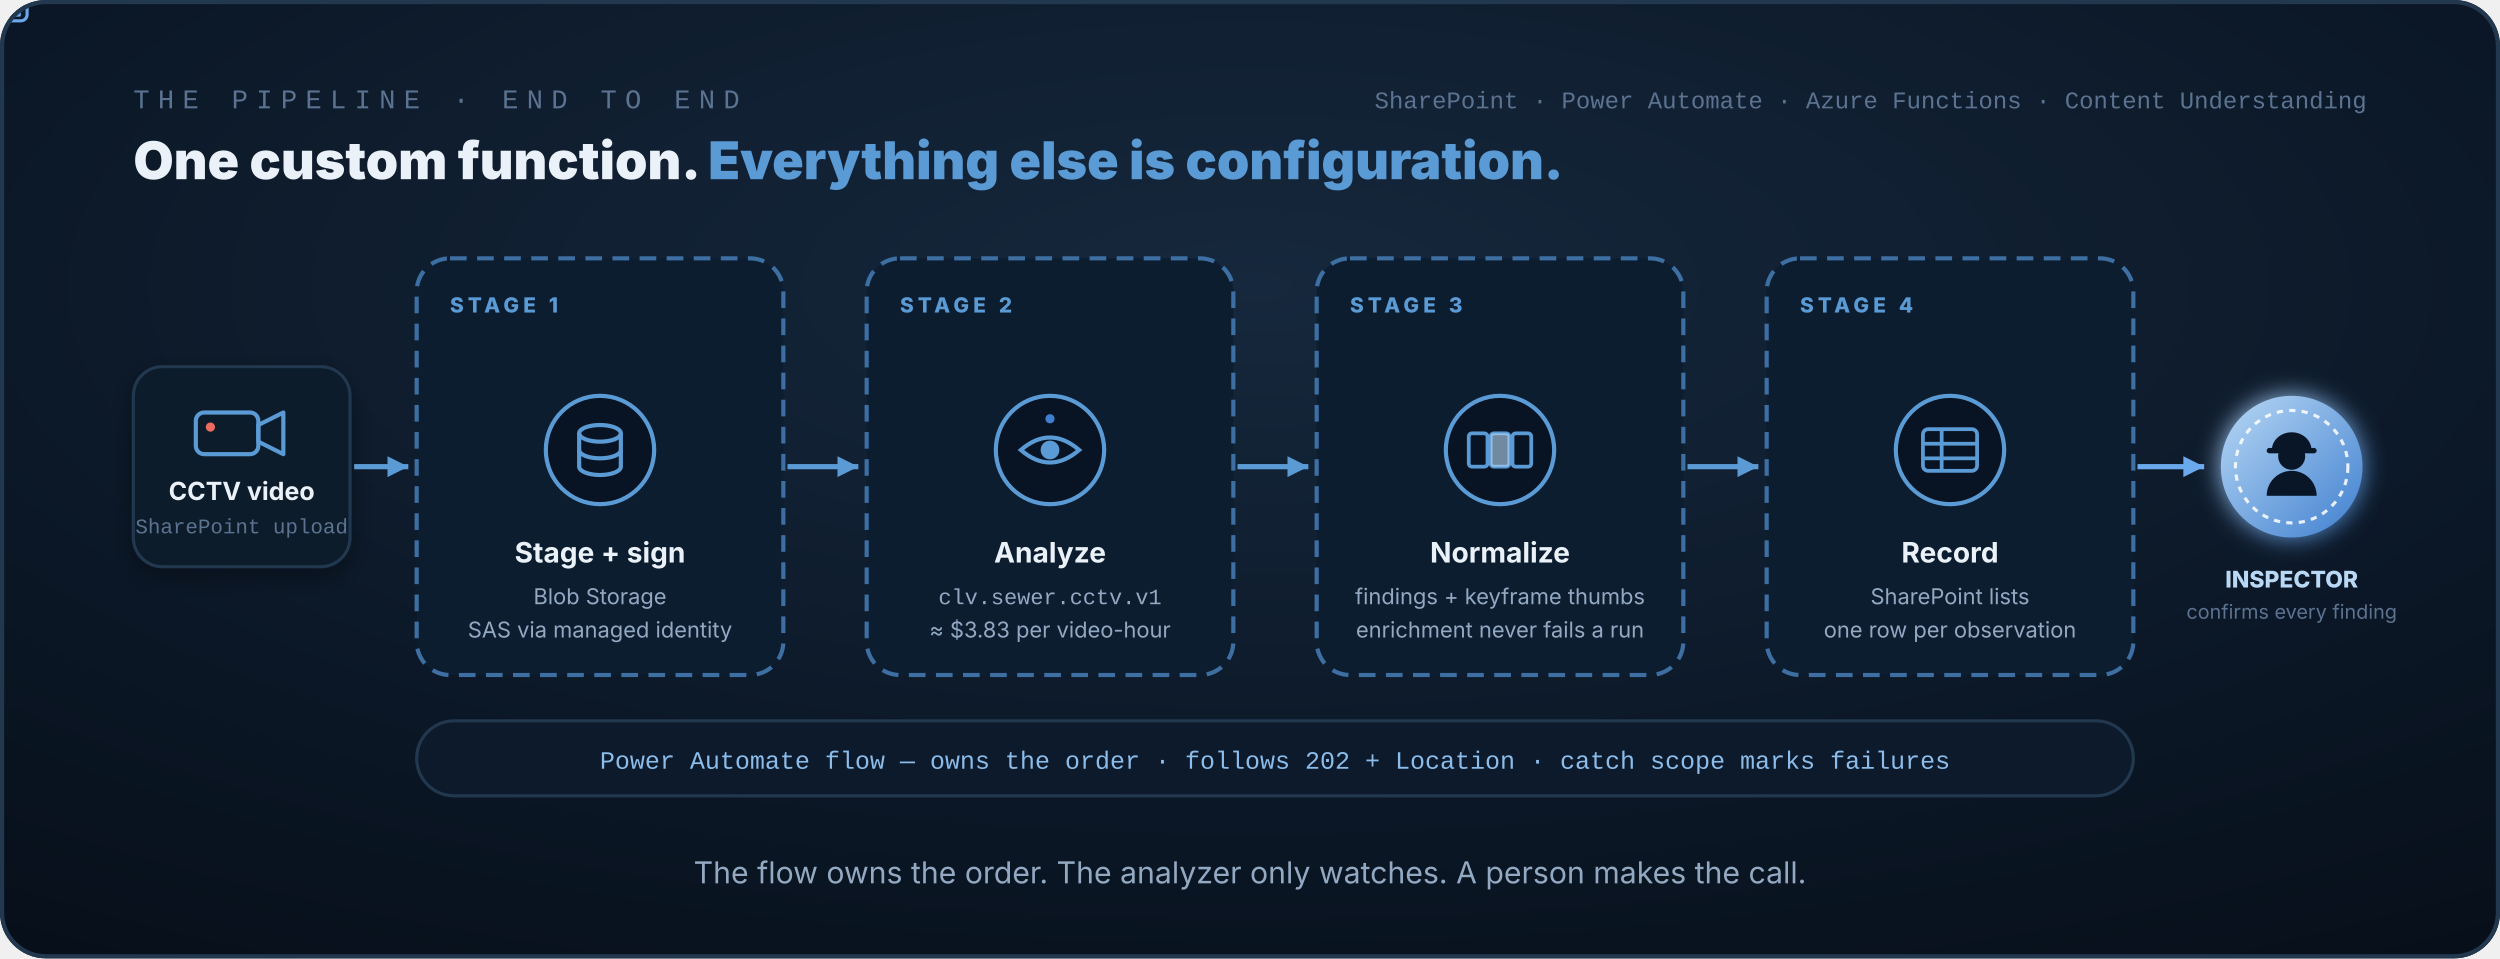
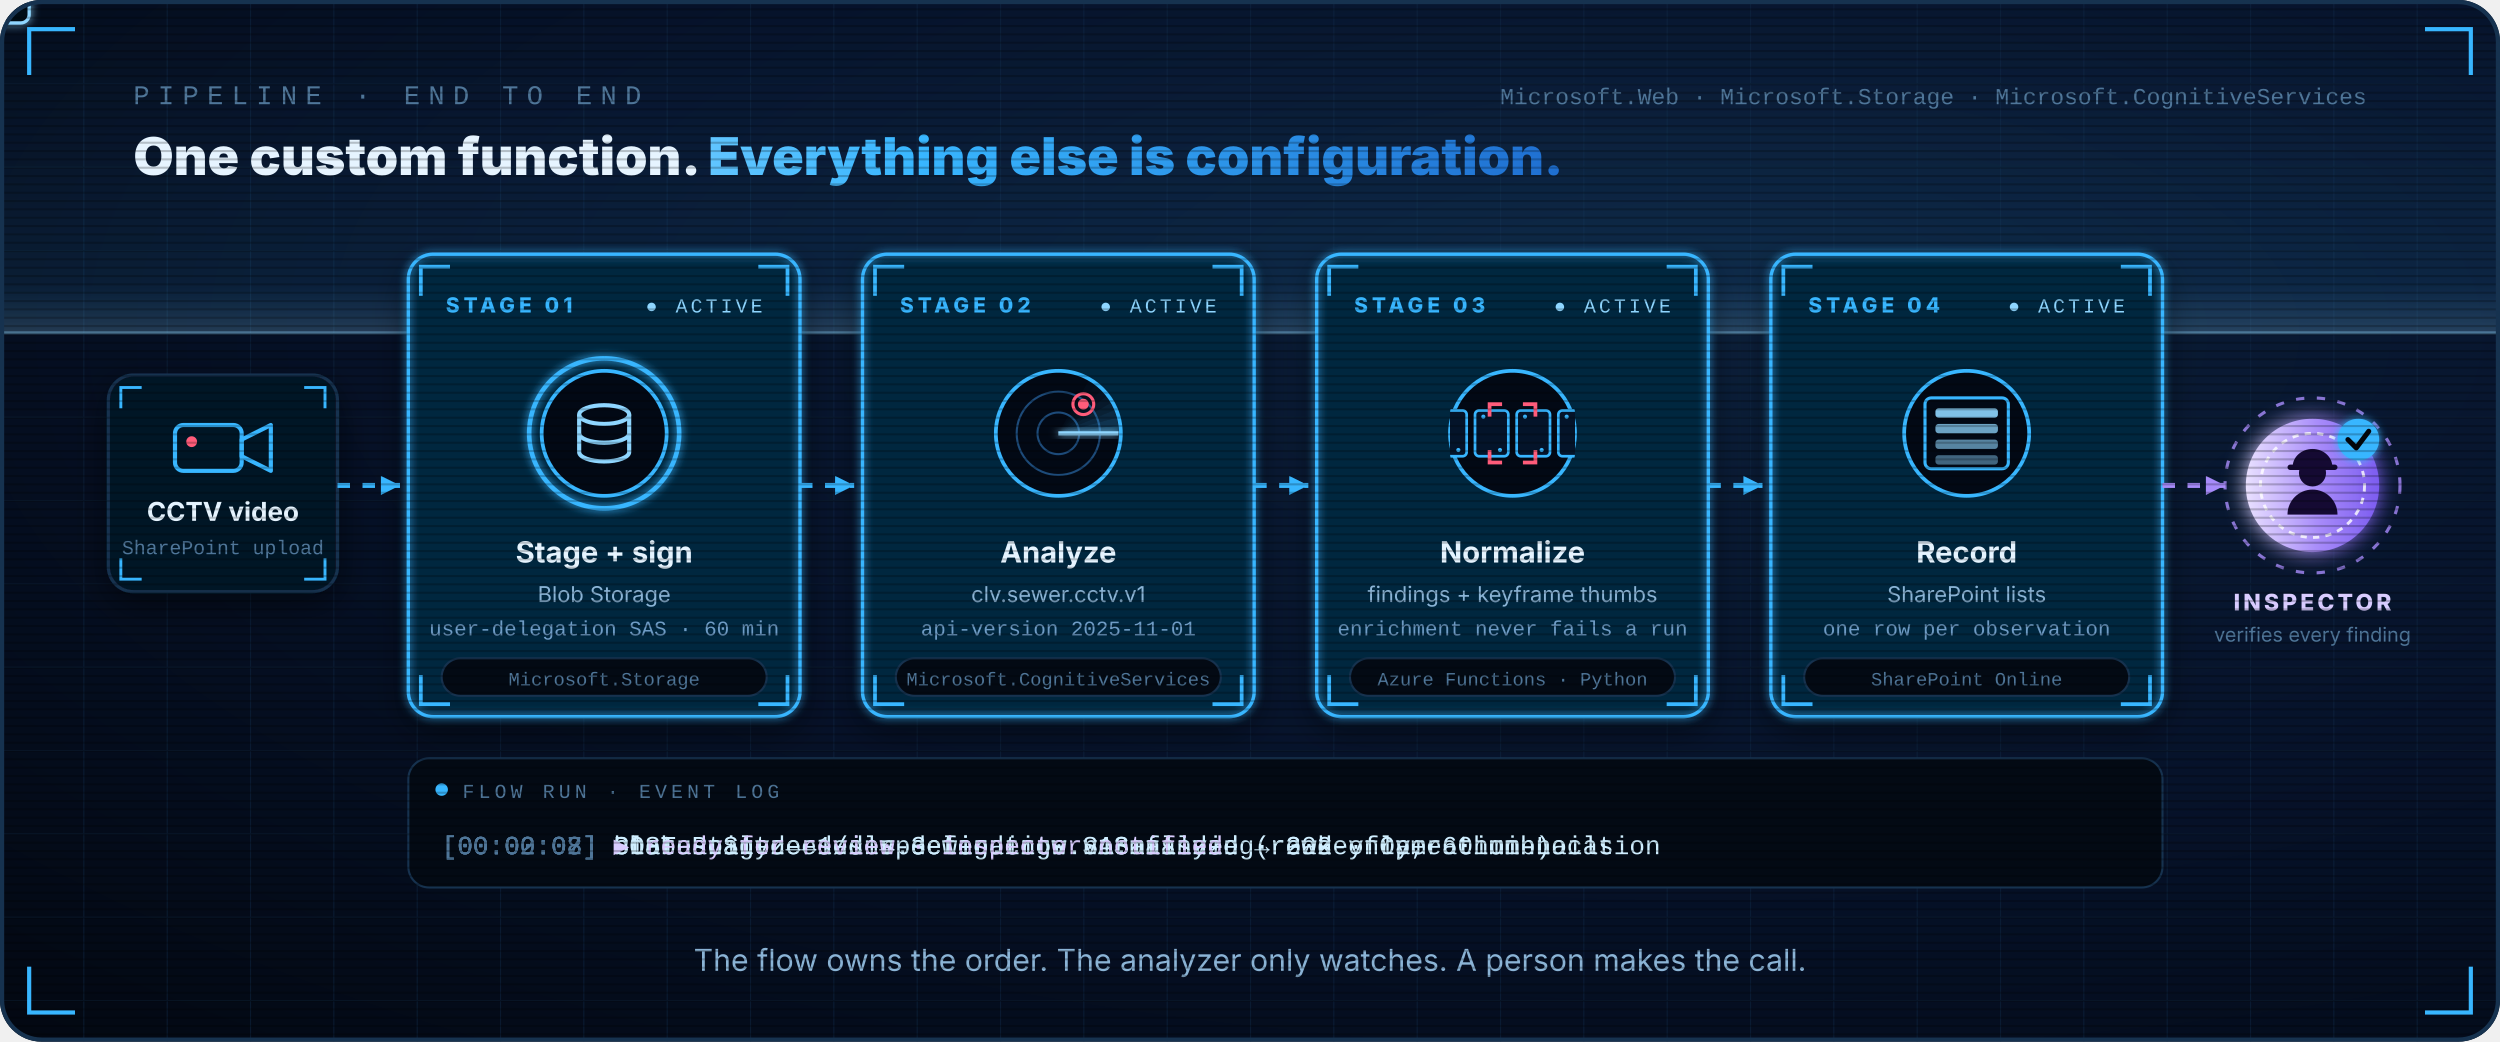
- <svg xmlns="http://www.w3.org/2000/svg" width="1200" height="460" viewBox="0 0 1200 460" font-family="'Inter','Segoe UI',system-ui,sans-serif">
+ <svg xmlns="http://www.w3.org/2000/svg" width="1200" height="500" viewBox="0 0 1200 500" font-family="'Segoe UI Variable Display','Segoe UI',Inter,system-ui,sans-serif">
  <defs>
-     <radialGradient id="bg" cx="50%" cy="30%" r="100%">
-       <stop offset="0%" stop-color="#16283d" />
-       <stop offset="55%" stop-color="#0b1726" />
-       <stop offset="100%" stop-color="#050b13" />
+     <radialGradient id="bg" cx="68%" cy="32%" r="105%">
+       <stop offset="0%" stop-color="#0b1f3a" />
+       <stop offset="45%" stop-color="#06122a" />
+       <stop offset="100%" stop-color="#02060d" />
    </radialGradient>
-     <linearGradient id="mango" x1="0" y1="0" x2="1" y2="1">
-       <stop offset="0%" stop-color="#b8d8f5" />
-       <stop offset="100%" stop-color="#3f7fcf" />
+     <linearGradient id="gBlue" x1="0" y1="0" x2="1" y2="0">
+       <stop offset="0%" stop-color="#cfeeff" />
+       <stop offset="55%" stop-color="#38b6ff" />
+       <stop offset="100%" stop-color="#1f6fd1" />
    </linearGradient>
-     <filter id="shadow" x="-20%" y="-20%" width="140%" height="150%">
-       <feDropShadow dx="0" dy="4" stdDeviation="6" flood-color="#000000" flood-opacity=".35" />
-     </filter>
+     <linearGradient id="gViolet" x1="0" y1="0" x2="1" y2="0">
+       <stop offset="0%" stop-color="#e9e0ff" />
+       <stop offset="55%" stop-color="#a78bfa" />
+       <stop offset="100%" stop-color="#7c5cf0" />
+     </linearGradient>
+     <linearGradient id="gBand" x1="0" y1="0" x2="0" y2="1">
+       <stop offset="0%" stop-color="#38b6ff" stop-opacity="0" />
+       <stop offset="85%" stop-color="#38b6ff" stop-opacity=".09" />
+       <stop offset="100%" stop-color="#8fd6ff" stop-opacity=".22" />
+     </linearGradient>
+     <linearGradient id="gLaser" x1="0" y1="0" x2="0" y2="1">
+       <stop offset="0%" stop-color="#38b6ff" stop-opacity="0" />
+       <stop offset="100%" stop-color="#8fd6ff" stop-opacity=".35" />
+     </linearGradient>
+     <radialGradient id="tube" cx="50%" cy="50%" r="50%">
+       <stop offset="0%" stop-color="#01030a" />
+       <stop offset="40%" stop-color="#041026" />
+       <stop offset="100%" stop-color="#0d2a50" />
+     </radialGradient>
+     <linearGradient id="water" x1="0" y1="0" x2="0" y2="1">
+       <stop offset="0%" stop-color="#04162c" />
+       <stop offset="100%" stop-color="#0b3563" />
+     </linearGradient>
+     <pattern id="grid" width="40" height="40" patternUnits="userSpaceOnUse">
+       <path d="M40 0H0V40" fill="none" stroke="#0f2744" stroke-width="1" />
+     </pattern>
+     <pattern id="scan" width="4" height="4" patternUnits="userSpaceOnUse">
+       <rect width="4" height="1" fill="#000" />
+     </pattern>
    <filter id="glow" x="-80%" y="-80%" width="260%" height="260%">
-       <feGaussianBlur stdDeviation="6" result="b" />
+       <feGaussianBlur stdDeviation="5" result="b" />
      <feMerge>
        <feMergeNode in="b" />
        <feMergeNode in="SourceGraphic" />
      </feMerge>
    </filter>
-     <marker id="arrT" markerUnits="userSpaceOnUse" markerWidth="12" markerHeight="12" viewBox="0 0 12 12" refX="10" refY="6" orient="auto">
-       <path d="M0 1 L10 6 L0 11z" fill="#5b9bd5" />
+     <filter id="glowS" x="-80%" y="-80%" width="260%" height="260%">
+       <feGaussianBlur stdDeviation="2" result="b" />
+       <feMerge>
+         <feMergeNode in="b" />
+         <feMergeNode in="SourceGraphic" />
+       </feMerge>
+     </filter>
+     <filter id="shadow" x="-20%" y="-20%" width="140%" height="150%">
+       <feDropShadow dx="0" dy="6" stdDeviation="8" flood-color="#000" flood-opacity=".5" />
+     </filter>
+     <marker id="aB" markerUnits="userSpaceOnUse" markerWidth="11" markerHeight="11" viewBox="0 0 12 12" refX="10" refY="6" orient="auto">
+       <path d="M0 1 L10 6 L0 11z" fill="#38b6ff" />
    </marker>
-     <marker id="arrA" markerUnits="userSpaceOnUse" markerWidth="12" markerHeight="12" viewBox="0 0 12 12" refX="10" refY="6" orient="auto">
-       <path d="M0 1 L10 6 L0 11z" fill="#6aa9ec" />
+     <marker id="aV" markerUnits="userSpaceOnUse" markerWidth="11" markerHeight="11" viewBox="0 0 12 12" refX="10" refY="6" orient="auto">
+       <path d="M0 1 L10 6 L0 11z" fill="#a78bfa" />
    </marker>
-     <g id="disc">
-       <circle r="26" fill="#081424" stroke="#5b9bd5" stroke-width="2" />
-     </g>
+     <marker id="aR" markerUnits="userSpaceOnUse" markerWidth="11" markerHeight="11" viewBox="0 0 12 12" refX="10" refY="6" orient="auto">
+       <path d="M0 1 L10 6 L0 11z" fill="#ff5c7a" />
+     </marker>
+     <marker id="aD" markerUnits="userSpaceOnUse" markerWidth="10" markerHeight="10" viewBox="0 0 12 12" refX="10" refY="6" orient="auto">
+       <path d="M0 1 L10 6 L0 11z" fill="#4f7699" />
+     </marker>
+     <path id="ms" d="M0 0h11.4v11.4H0zm12.6 0H24v11.4H12.6zM0 12.6h11.4V24H0zm12.6 0H24V24H12.6z" />
    <clipPath id="frame">
-       <rect width="1200" height="460" rx="22" />
+       <rect width="1200" height="500" rx="20" />
+     </clipPath>
+     <clipPath id="filmClip">
+       <rect x="-30" y="-15" width="60" height="30" rx="5" />
+     </clipPath>
+     <clipPath id="radarClip">
+       <circle r="29" />
    </clipPath>
  </defs>
  <style>
-     .mono{font-family:'Cascadia Code',Consolas,'Courier New',monospace}
-     .muted{fill:#93a9c2}.dim{fill:#5b7390}
-     .cyc{animation-duration:12s;animation-iteration-count:infinite;animation-timing-function:ease-in-out}
-     .s1{animation-name:s1}.s2{animation-name:s2}.s3{animation-name:s3}.s4{animation-name:s4}
-     @keyframes s1{0%,3%{opacity:.5}7%,21%{opacity:1}26%,100%{opacity:.5}}
-     @keyframes s2{0%,25%{opacity:.5}29%,43%{opacity:1}48%,100%{opacity:.5}}
-     @keyframes s3{0%,47%{opacity:.5}51%,65%{opacity:1}70%,100%{opacity:.5}}
-     @keyframes s4{0%,69%{opacity:.5}73%,87%{opacity:1}92%,100%{opacity:.5}}
-     .stamp{animation:stamp 12s ease-in-out infinite;transform-box:fill-box;transform-origin:center}
-     @keyframes stamp{0%,89%{transform:scale(1)}93%{transform:scale(1.14)}97%,100%{transform:scale(1)}}
+     .mono{font-family:'Cascadia Code','Cascadia Mono',Consolas,'Courier New',monospace}
+     .muted{fill:#8bb4d6}.dim{fill:#4f7699}
+     .band{animation:band 7s linear infinite}
+     @keyframes band{0%{transform:translateY(-160px)}100%{transform:translateY(520px)}}
+     .corner{animation:corner 2.4s ease-in-out infinite}
+     @keyframes corner{0%,100%{opacity:.35}50%{opacity:1}}
+     .blink{animation:blink 1.1s steps(1) infinite}
+     @keyframes blink{0%{opacity:1}50%{opacity:.12}}
+     .spin{animation:spin 4s linear infinite;transform-origin:0 0}
+     .spin2{animation:spin 2.4s linear infinite;transform-origin:0 0}
+     .spinr{animation:spin 9s linear infinite reverse;transform-origin:0 0}
+     .spinslow{animation:spin 60s linear infinite;transform-origin:0 0}
+     @keyframes spin{to{transform:rotate(360deg)}}
+     .flow{stroke-dasharray:6 6;animation:flow .8s linear infinite}
+     @keyframes flow{to{stroke-dashoffset:-12}}
+     .under{stroke-dasharray:1;animation:under 12s linear infinite}
+     @keyframes under{0%{stroke-dashoffset:1;opacity:0}4%{opacity:1}18%{stroke-dashoffset:0}94%{opacity:1;stroke-dashoffset:0}100%{opacity:0;stroke-dashoffset:0}}
+     .ping{animation:ping 4s ease-out infinite;transform-box:fill-box;transform-origin:center}
+     @keyframes ping{0%{transform:scale(.2);opacity:1}35%{transform:scale(2.2);opacity:0}100%{transform:scale(2.2);opacity:0}}
+     .lock{animation:lock 4s ease-out infinite;transform-box:fill-box;transform-origin:center}
+     @keyframes lock{0%{transform:scale(1.9);opacity:0}9%{transform:scale(1);opacity:1}70%{transform:scale(1);opacity:1}88%,100%{transform:scale(1);opacity:.28}}
+     .lbl{animation:lbl 4s linear infinite}
+     @keyframes lbl{0%{opacity:.3}7%{opacity:1}70%{opacity:1}88%,100%{opacity:.3}}
+     .act0{animation:act0 12s linear infinite}
+     @keyframes act0{0.00%{opacity:0}1.00%{opacity:0}4.00%{opacity:1}22.00%{opacity:1}25.00%{opacity:0}100.00%{opacity:0}}
+     .dim0{animation:dim0 12s linear infinite}
+     @keyframes dim0{0.00%{opacity:0.55}1.00%{opacity:0.55}4.00%{opacity:1}22.00%{opacity:1}25.00%{opacity:0.55}100.00%{opacity:0.55}}
+     .log0{animation:log0 12s linear infinite}
+     @keyframes log0{0.00%{opacity:0}3.00%{opacity:0}4.00%{opacity:1}22.00%{opacity:1}23.00%{opacity:0}100.00%{opacity:0}}
+     .act1{animation:act1 12s linear infinite}
+     @keyframes act1{0.00%{opacity:0}23.00%{opacity:0}26.00%{opacity:1}44.00%{opacity:1}47.00%{opacity:0}100.00%{opacity:0}}
+     .dim1{animation:dim1 12s linear infinite}
+     @keyframes dim1{0.00%{opacity:0.55}23.00%{opacity:0.55}26.00%{opacity:1}44.00%{opacity:1}47.00%{opacity:0.55}100.00%{opacity:0.55}}
+     .log1{animation:log1 12s linear infinite}
+     @keyframes log1{0.00%{opacity:0}25.00%{opacity:0}26.00%{opacity:1}44.00%{opacity:1}45.00%{opacity:0}100.00%{opacity:0}}
+     .act2{animation:act2 12s linear infinite}
+     @keyframes act2{0.00%{opacity:0}45.00%{opacity:0}48.00%{opacity:1}66.00%{opacity:1}69.00%{opacity:0}100.00%{opacity:0}}
+     .dim2{animation:dim2 12s linear infinite}
+     @keyframes dim2{0.00%{opacity:0.55}45.00%{opacity:0.55}48.00%{opacity:1}66.00%{opacity:1}69.00%{opacity:0.55}100.00%{opacity:0.55}}
+     .log2{animation:log2 12s linear infinite}
+     @keyframes log2{0.00%{opacity:0}47.00%{opacity:0}48.00%{opacity:1}66.00%{opacity:1}67.00%{opacity:0}100.00%{opacity:0}}
+     .act3{animation:act3 12s linear infinite}
+     @keyframes act3{0.00%{opacity:0}67.00%{opacity:0}70.00%{opacity:1}88.00%{opacity:1}91.00%{opacity:0}100.00%{opacity:0}}
+     .dim3{animation:dim3 12s linear infinite}
+     @keyframes dim3{0.00%{opacity:0.55}67.00%{opacity:0.55}70.00%{opacity:1}88.00%{opacity:1}91.00%{opacity:0.55}100.00%{opacity:0.55}}
+     .log3{animation:log3 12s linear infinite}
+     @keyframes log3{0.00%{opacity:0}69.00%{opacity:0}70.00%{opacity:1}88.00%{opacity:1}89.00%{opacity:0}100.00%{opacity:0}}
+     .loggate{animation:loggate 12s linear infinite}
+     @keyframes loggate{0.00%{opacity:0}89.00%{opacity:0}90.00%{opacity:1}99.00%{opacity:1}100.00%{opacity:0}}
+ .stamp{animation:stamp 12s ease-in-out infinite;transform-box:fill-box;transform-origin:center}
+     @keyframes stamp{0%,88%{transform:scale(1)}92%{transform:scale(1.16)}96%,100%{transform:scale(1)}}
+     .check{animation:check 12s linear infinite}
+     @keyframes check{0.00%{opacity:0}89.00%{opacity:0}90.00%{opacity:1}99.00%{opacity:1}100.00%{opacity:0}}
+     .ttl{stroke-dasharray:226.2;animation:ttl 12s linear infinite}
+     @keyframes ttl{from{stroke-dashoffset:0}to{stroke-dashoffset:226.2}}
+     .film{animation:film 1s linear infinite}
+     @keyframes film{to{transform:translateX(-20px)}}
+     .row0{animation:row0 3s linear infinite}
+     @keyframes row0{0.00%{opacity:0}6.00%{opacity:0}10.00%{opacity:1}92.00%{opacity:1}96.00%{opacity:0}100.00%{opacity:0}}
+     .row1{animation:row1 3s linear infinite}
+     @keyframes row1{0.00%{opacity:0}26.00%{opacity:0}30.00%{opacity:1}92.00%{opacity:1}96.00%{opacity:0}100.00%{opacity:0}}
+     .row2{animation:row2 3s linear infinite}
+     @keyframes row2{0.00%{opacity:0}46.00%{opacity:0}50.00%{opacity:1}92.00%{opacity:1}96.00%{opacity:0}100.00%{opacity:0}}
+     .row3{animation:row3 3s linear infinite}
+     @keyframes row3{0.00%{opacity:0}66.00%{opacity:0}70.00%{opacity:1}92.00%{opacity:1}96.00%{opacity:0}100.00%{opacity:0}}
+     .ping2{animation:ping2 2.4s ease-out infinite;transform-box:fill-box;transform-origin:center}
+     @keyframes ping2{0%{transform:scale(.3);opacity:1}40%{transform:scale(2.4);opacity:0}100%{transform:scale(2.4);opacity:0}}
    [class]{animation-fill-mode:both}
  </style>
-   <g clip-path="url(#frame)" fill="#eaf1f8">
-     <rect width="1200" height="460" fill="url(#bg)" />
-     <text x="64" y="52" font-size="13" letter-spacing="4" class="dim mono">THE PIPELINE · END TO END</text>
-     <text x="64" y="86" font-size="25" font-weight="900">One custom function. <tspan fill="#5b9bd5">Everything else is configuration.</tspan>
+   <g clip-path="url(#frame)" fill="#e6f4ff">
+     <rect width="1200" height="500" fill="url(#bg)" />
+     <rect width="1200" height="500" fill="url(#grid)" opacity=".5" />
+     <g class="band">
+       <rect width="1200" height="160" fill="url(#gBand)" />
+       <rect y="159" width="1200" height="1.5" fill="#8fd6ff" opacity=".35" />
+     </g>
+     <text x="64" y="50" font-size="13" letter-spacing="4" class="dim mono">PIPELINE · END TO END</text>
+     <text x="64" y="84" font-size="25" font-weight="900">One custom function. <tspan fill="url(#gBlue)">Everything else is configuration.</tspan>
    </text>
-     <text x="1136" y="52" text-anchor="end" font-size="11.5" class="mono dim">SharePoint · Power Automate · Azure Functions · Content Understanding</text>
-     <g transform="translate(64 176)">
-       <rect width="104" height="96" rx="14" fill="#0c1a2b" stroke="#22384f" stroke-width="1.5" filter="url(#shadow)" />
-       <rect x="30" y="22" width="30" height="20" rx="4" fill="none" stroke="#5b9bd5" stroke-width="2" />
-       <path d="M60 28 L72 22 L72 42 L60 36 Z" fill="none" stroke="#5b9bd5" stroke-width="2" stroke-linejoin="round" />
-       <circle cx="37" cy="29" r="2.2" fill="#ec6a5e" />
-       <text x="52" y="64" text-anchor="middle" font-size="12" font-weight="700">CCTV video</text>
-       <text x="52" y="80" text-anchor="middle" font-size="10" class="dim mono">SharePoint upload</text>
-     </g>
-     <g class="cyc s1" transform="translate(200 124)">
-       <rect width="176" height="200" rx="16" fill="#0d1d30" stroke="#3d6fa3" stroke-width="2" stroke-dasharray="8 5" />
-       <text x="16" y="26" font-size="10" letter-spacing="2" font-weight="800" fill="#5b9bd5">STAGE 1</text>
-       <g transform="translate(88 92)">
-         <use href="#disc" />
-         <g fill="none" stroke="#5b9bd5" stroke-width="2">
-           <ellipse cx="0" cy="-8" rx="10" ry="4" />
-           <path d="M-10 -8 V8 A10 4 0 0 0 10 8 V-8" />
-           <path d="M-10 0 A10 4 0 0 0 10 0" />
-         </g>
-       </g>
-       <text x="88" y="146" text-anchor="middle" font-size="13.5" font-weight="700">Stage + sign</text>
-       <text x="88" y="166" text-anchor="middle" font-size="10.5" class="muted">Blob Storage</text>
-       <text x="88" y="182" text-anchor="middle" font-size="10.5" class="muted">SAS via managed identity</text>
-     </g>
-     <g class="cyc s2" transform="translate(416 124)">
-       <rect width="176" height="200" rx="16" fill="#0d1d30" stroke="#3d6fa3" stroke-width="2" stroke-dasharray="8 5" />
-       <text x="16" y="26" font-size="10" letter-spacing="2" font-weight="800" fill="#5b9bd5">STAGE 2</text>
-       <g transform="translate(88 92)">
-         <use href="#disc" />
-         <path d="M-14 0 Q0 -12 14 0 Q0 12 -14 0 Z" fill="none" stroke="#5b9bd5" stroke-width="2" />
-         <circle r="4.5" fill="#5b9bd5" />
-         <circle cx="0" cy="-15" r="2.2" fill="#3f7fcf" />
-       </g>
-       <text x="88" y="146" text-anchor="middle" font-size="13.5" font-weight="700">Analyze</text>
-       <text x="88" y="166" text-anchor="middle" font-size="10.5" class="muted mono">clv.sewer.cctv.v1</text>
-       <text x="88" y="182" text-anchor="middle" font-size="10.5" class="muted">≈ $3.83 per video-hour</text>
-     </g>
-     <g class="cyc s3" transform="translate(632 124)">
-       <rect width="176" height="200" rx="16" fill="#0d1d30" stroke="#3d6fa3" stroke-width="2" stroke-dasharray="8 5" />
-       <text x="16" y="26" font-size="10" letter-spacing="2" font-weight="800" fill="#5b9bd5">STAGE 3</text>
-       <g transform="translate(88 92)">
-         <use href="#disc" />
-         <g fill="none" stroke="#5b9bd5" stroke-width="1.8">
-           <rect x="-15" y="-8" width="9" height="16" rx="1.5" />
-           <rect x="-4.5" y="-8" width="9" height="16" rx="1.5" />
-           <rect x="6" y="-8" width="9" height="16" rx="1.5" />
-         </g>
-         <rect x="-4.5" y="-8" width="9" height="16" rx="1.5" fill="#b8d8f5" opacity=".6" />
-       </g>
-       <text x="88" y="146" text-anchor="middle" font-size="13.5" font-weight="700">Normalize</text>
-       <text x="88" y="166" text-anchor="middle" font-size="10.5" class="muted">findings + keyframe thumbs</text>
-       <text x="88" y="182" text-anchor="middle" font-size="10.5" class="muted">enrichment never fails a run</text>
-     </g>
-     <g class="cyc s4" transform="translate(848 124)">
-       <rect width="176" height="200" rx="16" fill="#0d1d30" stroke="#3d6fa3" stroke-width="2" stroke-dasharray="8 5" />
-       <text x="16" y="26" font-size="10" letter-spacing="2" font-weight="800" fill="#5b9bd5">STAGE 4</text>
-       <g transform="translate(88 92)">
-         <use href="#disc" />
-         <g fill="none" stroke="#5b9bd5" stroke-width="1.8">
-           <rect x="-13" y="-10" width="26" height="20" rx="2.5" />
-           <path d="M-13 -3 H13 M-13 4 H13 M-4 -10 V10" />
-         </g>
-       </g>
-       <text x="88" y="146" text-anchor="middle" font-size="13.5" font-weight="700">Record</text>
-       <text x="88" y="166" text-anchor="middle" font-size="10.5" class="muted">SharePoint lists</text>
-       <text x="88" y="182" text-anchor="middle" font-size="10.5" class="muted">one row per observation</text>
-     </g>
-     <g stroke="#5b9bd5" stroke-width="2.5" fill="none" marker-end="url(#arrT)">
-       <path d="M170 224 L196 224" />
-       <path d="M378 224 L412 224" />
-       <path d="M594 224 L628 224" />
-       <path d="M810 224 L844 224" />
-     </g>
-     <path d="M1026 224 L1058 224" stroke="#6aa9ec" stroke-width="2.5" fill="none" marker-end="url(#arrA)" />
-     <g transform="translate(1100 224)">
+     <text x="1136" y="50" text-anchor="end" font-size="11" class="mono dim">Microsoft.Web · Microsoft.Storage · Microsoft.CognitiveServices</text>
+     <g transform="translate(52 180)">
+       <rect width="110" height="104" rx="12" fill="#061327" stroke="#16324f" stroke-width="1.5" filter="url(#shadow)" />
+       <path d="M6 16 V6 H16 M94 6 H104 V16 M104 88 V98 H94 M16 98 H6 V88" fill="none" stroke="#38b6ff" stroke-width="1.4" />
+       <rect x="32" y="24" width="32" height="22" rx="4" fill="none" stroke="#38b6ff" stroke-width="2" />
+       <path d="M64 31 L78 24 L78 46 L64 39 Z" fill="none" stroke="#38b6ff" stroke-width="2" stroke-linejoin="round" />
+       <g class="blink">
+         <circle cx="40" cy="32" r="2.6" fill="#ff5c7a" />
+       </g>
+       <text x="55" y="70" text-anchor="middle" font-size="12.5" font-weight="700">CCTV video</text>
+       <text x="55" y="86" text-anchor="middle" font-size="9.5" class="dim mono">SharePoint upload</text>
+     </g>
+     <g transform="translate(196 122)">
+       <rect width="188" height="222" rx="12" fill="#061327" stroke="#16324f" stroke-width="1.5" filter="url(#shadow)" />
+       <g class="act0">
+         <rect width="188" height="222" rx="12" fill="#38b6ff" fill-opacity=".06" stroke="#38b6ff" stroke-width="1.6" filter="url(#glowS)" />
+       </g>
+       <g class="dim0">
+         <path d="M6 20 V6 H20 M168 6 H182 V20 M182 202 V216 H168 M20 216 H6 V202" fill="none" stroke="#38b6ff" stroke-width="1.8" />
+       </g>
+       <text x="18" y="28" font-size="10" letter-spacing="2" font-weight="800" fill="#38b6ff">STAGE 01</text>
+       <g class="act0">
+         <g class="blink">
+           <text x="170" y="28" text-anchor="end" font-size="9.5" letter-spacing="1.5" class="mono" fill="#8fd6ff">● ACTIVE</text>
+         </g>
+       </g>
+       <g transform="translate(94 86)">
+         <circle r="30" fill="#020915" stroke="#38b6ff" stroke-width="1.8" />
+         <g fill="none" stroke="#8fd6ff" stroke-width="2">
+           <ellipse cx="0" cy="-9" rx="12" ry="4.5" />
+           <path d="M-12 -9 V9 A12 4.5 0 0 0 12 9 V-9" />
+           <path d="M-12 0 A12 4.5 0 0 0 12 0" />
+         </g>
+         <circle class="ttl" r="36" fill="none" stroke="#38b6ff" stroke-width="2.2" transform="rotate(-90)" filter="url(#glowS)" />
+       </g>
+       <text x="94" y="148" text-anchor="middle" font-size="14" font-weight="700">Stage + sign</text>
+       <text x="94" y="167" text-anchor="middle" font-size="10.5" class="muted">Blob Storage</text>
+       <text x="94" y="183" text-anchor="middle" font-size="10" class="mono" fill="#6f9cc6">user-delegation SAS · 60 min</text>
+       <rect x="16" y="194" width="156" height="18" rx="9" fill="#030a14" stroke="#16324f" />
+       <text x="94" y="207" text-anchor="middle" font-size="9" class="mono dim">Microsoft.Storage</text>
+     </g>
+     <g transform="translate(414 122)">
+       <rect width="188" height="222" rx="12" fill="#061327" stroke="#16324f" stroke-width="1.5" filter="url(#shadow)" />
+       <g class="act1">
+         <rect width="188" height="222" rx="12" fill="#38b6ff" fill-opacity=".06" stroke="#38b6ff" stroke-width="1.6" filter="url(#glowS)" />
+       </g>
+       <g class="dim1">
+         <path d="M6 20 V6 H20 M168 6 H182 V20 M182 202 V216 H168 M20 216 H6 V202" fill="none" stroke="#38b6ff" stroke-width="1.8" />
+       </g>
+       <text x="18" y="28" font-size="10" letter-spacing="2" font-weight="800" fill="#38b6ff">STAGE 02</text>
+       <g class="act1">
+         <g class="blink">
+           <text x="170" y="28" text-anchor="end" font-size="9.5" letter-spacing="1.5" class="mono" fill="#8fd6ff">● ACTIVE</text>
+         </g>
+       </g>
+       <g transform="translate(94 86)">
+         <circle r="30" fill="#020915" stroke="#38b6ff" stroke-width="1.8" />
+         <g clip-path="url(#radarClip)">
+           <circle r="20" fill="none" stroke="#1d4b7a" stroke-width="1" />
+           <circle r="10" fill="none" stroke="#1d4b7a" stroke-width="1" />
+           <g class="spin2">
+             <path d="M0 0 L14.5 -25.1 A29 29 0 0 1 17.7 -23 Z" fill="#38b6ff" fill-opacity="0.025" />
+             <path d="M0 0 L17.7 -23 A29 29 0 0 1 20.5 -20.5 Z" fill="#38b6ff" fill-opacity="0.039" />
+             <path d="M0 0 L20.5 -20.5 A29 29 0 0 1 23 -17.7 Z" fill="#38b6ff" fill-opacity="0.062" />
+             <path d="M0 0 L23 -17.7 A29 29 0 0 1 25.1 -14.5 Z" fill="#38b6ff" fill-opacity="0.095" />
+             <path d="M0 0 L25.1 -14.5 A29 29 0 0 1 26.8 -11.1 Z" fill="#38b6ff" fill-opacity="0.137" />
+             <path d="M0 0 L26.8 -11.1 A29 29 0 0 1 28 -7.5 Z" fill="#38b6ff" fill-opacity="0.189" />
+             <path d="M0 0 L28 -7.5 A29 29 0 0 1 28.8 -3.8 Z" fill="#38b6ff" fill-opacity="0.250" />
+             <path d="M0 0 L28.8 -3.8 A29 29 0 0 1 29 0 Z" fill="#38b6ff" fill-opacity="0.320" />
+             <rect x="0" y="-1" width="29" height="2" fill="#8fd6ff" filter="url(#glowS)" />
+           </g>
+         </g>
+         <circle cx="12" cy="-14" r="2.6" fill="#ff5c7a" />
+         <circle class="ping2" style="animation-delay:2.07s" cx="12" cy="-14" r="5" fill="none" stroke="#ff5c7a" stroke-width="1.5" />
+       </g>
+       <text x="94" y="148" text-anchor="middle" font-size="14" font-weight="700">Analyze</text>
+       <text x="94" y="167" text-anchor="middle" font-size="10.5" class="muted">clv.sewer.cctv.v1</text>
+       <text x="94" y="183" text-anchor="middle" font-size="10" class="mono" fill="#6f9cc6">api-version 2025-11-01</text>
+       <rect x="16" y="194" width="156" height="18" rx="9" fill="#030a14" stroke="#16324f" />
+       <text x="94" y="207" text-anchor="middle" font-size="9" class="mono dim">Microsoft.CognitiveServices</text>
+     </g>
+     <g transform="translate(632 122)">
+       <rect width="188" height="222" rx="12" fill="#061327" stroke="#16324f" stroke-width="1.5" filter="url(#shadow)" />
+       <g class="act2">
+         <rect width="188" height="222" rx="12" fill="#38b6ff" fill-opacity=".06" stroke="#38b6ff" stroke-width="1.6" filter="url(#glowS)" />
+       </g>
+       <g class="dim2">
+         <path d="M6 20 V6 H20 M168 6 H182 V20 M182 202 V216 H168 M20 216 H6 V202" fill="none" stroke="#38b6ff" stroke-width="1.8" />
+       </g>
+       <text x="18" y="28" font-size="10" letter-spacing="2" font-weight="800" fill="#38b6ff">STAGE 03</text>
+       <g class="act2">
+         <g class="blink">
+           <text x="170" y="28" text-anchor="end" font-size="9.5" letter-spacing="1.5" class="mono" fill="#8fd6ff">● ACTIVE</text>
+         </g>
+       </g>
+       <g transform="translate(94 86)">
+         <circle r="30" fill="#020915" stroke="#38b6ff" stroke-width="1.8" />
+         <g clip-path="url(#filmClip)">
+           <g class="film">
+             <rect x="-58" y="-11" width="16" height="22" rx="2" fill="#04142a" stroke="#38b6ff" stroke-width="1.3" />
+             <circle cx="-54" cy="-8" r="1" fill="#38b6ff" />
+             <circle cx="-46" cy="8" r="1" fill="#38b6ff" />
+             <rect x="-38" y="-11" width="16" height="22" rx="2" fill="#04142a" stroke="#38b6ff" stroke-width="1.3" />
+             <circle cx="-34" cy="-8" r="1" fill="#38b6ff" />
+             <circle cx="-26" cy="8" r="1" fill="#38b6ff" />
+             <rect x="-18" y="-11" width="16" height="22" rx="2" fill="#04142a" stroke="#38b6ff" stroke-width="1.3" />
+             <circle cx="-14" cy="-8" r="1" fill="#38b6ff" />
+             <circle cx="-6" cy="8" r="1" fill="#38b6ff" />
+             <rect x="2" y="-11" width="16" height="22" rx="2" fill="#04142a" stroke="#38b6ff" stroke-width="1.3" />
+             <circle cx="6" cy="-8" r="1" fill="#38b6ff" />
+             <circle cx="14" cy="8" r="1" fill="#38b6ff" />
+             <rect x="22" y="-11" width="16" height="22" rx="2" fill="#04142a" stroke="#38b6ff" stroke-width="1.3" />
+             <circle cx="26" cy="-8" r="1" fill="#38b6ff" />
+             <circle cx="34" cy="8" r="1" fill="#38b6ff" />
+             <rect x="42" y="-11" width="16" height="22" rx="2" fill="#04142a" stroke="#38b6ff" stroke-width="1.3" />
+             <circle cx="46" cy="-8" r="1" fill="#38b6ff" />
+             <circle cx="54" cy="8" r="1" fill="#38b6ff" />
+             <rect x="62" y="-11" width="16" height="22" rx="2" fill="#04142a" stroke="#38b6ff" stroke-width="1.3" />
+             <circle cx="66" cy="-8" r="1" fill="#38b6ff" />
+             <circle cx="74" cy="8" r="1" fill="#38b6ff" />
+           </g>
+         </g>
+         <g class="blink">
+           <path d="M-11 -8 V-14 H-5 M5 -14 H11 V-8 M11 8 V14 H5 M-5 14 H-11 V8" fill="none" stroke="#ff5c7a" stroke-width="1.8" />
+         </g>
+       </g>
+       <text x="94" y="148" text-anchor="middle" font-size="14" font-weight="700">Normalize</text>
+       <text x="94" y="167" text-anchor="middle" font-size="10.5" class="muted">findings + keyframe thumbs</text>
+       <text x="94" y="183" text-anchor="middle" font-size="10" class="mono" fill="#6f9cc6">enrichment never fails a run</text>
+       <rect x="16" y="194" width="156" height="18" rx="9" fill="#030a14" stroke="#16324f" />
+       <text x="94" y="207" text-anchor="middle" font-size="9" class="mono dim">Azure Functions · Python</text>
+     </g>
+     <g transform="translate(850 122)">
+       <rect width="188" height="222" rx="12" fill="#061327" stroke="#16324f" stroke-width="1.5" filter="url(#shadow)" />
+       <g class="act3">
+         <rect width="188" height="222" rx="12" fill="#38b6ff" fill-opacity=".06" stroke="#38b6ff" stroke-width="1.6" filter="url(#glowS)" />
+       </g>
+       <g class="dim3">
+         <path d="M6 20 V6 H20 M168 6 H182 V20 M182 202 V216 H168 M20 216 H6 V202" fill="none" stroke="#38b6ff" stroke-width="1.8" />
+       </g>
+       <text x="18" y="28" font-size="10" letter-spacing="2" font-weight="800" fill="#38b6ff">STAGE 04</text>
+       <g class="act3">
+         <g class="blink">
+           <text x="170" y="28" text-anchor="end" font-size="9.5" letter-spacing="1.5" class="mono" fill="#8fd6ff">● ACTIVE</text>
+         </g>
+       </g>
+       <g transform="translate(94 86)">
+         <circle r="30" fill="#020915" stroke="#38b6ff" stroke-width="1.8" />
+         <rect x="-20" y="-17" width="40" height="34" rx="3" fill="none" stroke="#38b6ff" stroke-width="1.5" />
+         <g class="row0">
+           <rect x="-15" y="-12.0" width="30" height="4.5" rx="1.5" fill="#8fd6ff" fill-opacity="0.90" />
+         </g>
+         <g class="row1">
+           <rect x="-15" y="-4.5" width="30" height="4.5" rx="1.5" fill="#8fd6ff" fill-opacity="0.75" />
+         </g>
+         <g class="row2">
+           <rect x="-15" y="3.0" width="30" height="4.5" rx="1.5" fill="#8fd6ff" fill-opacity="0.60" />
+         </g>
+         <g class="row3">
+           <rect x="-15" y="10.5" width="30" height="4.5" rx="1.5" fill="#8fd6ff" fill-opacity="0.45" />
+         </g>
+       </g>
+       <text x="94" y="148" text-anchor="middle" font-size="14" font-weight="700">Record</text>
+       <text x="94" y="167" text-anchor="middle" font-size="10.5" class="muted">SharePoint lists</text>
+       <text x="94" y="183" text-anchor="middle" font-size="10" class="mono" fill="#6f9cc6">one row per observation</text>
+       <rect x="16" y="194" width="156" height="18" rx="9" fill="#030a14" stroke="#16324f" />
+       <text x="94" y="207" text-anchor="middle" font-size="9" class="mono dim">SharePoint Online</text>
+     </g>
+     <g stroke="#38b6ff" stroke-width="2.4" fill="none" marker-end="url(#aB)">
+       <path class="flow" d="M162 233 L192 233" />
+       <path class="flow" d="M384 233 L410 233" />
+       <path class="flow" d="M602 233 L628 233" />
+       <path class="flow" d="M820 233 L846 233" />
+     </g>
+     <path class="flow" d="M1038 233 L1068 233" stroke="#a78bfa" stroke-width="2.4" fill="none" marker-end="url(#aV)" />
+     <g transform="translate(1110 233)">
+       <g class="spinr">
+         <circle r="42" fill="none" stroke="#a78bfa" stroke-width="1.5" stroke-dasharray="4 6" opacity=".8" />
+       </g>
      <g class="stamp">
-         <circle r="34" fill="url(#mango)" filter="url(#glow)" />
-         <circle r="27" fill="none" stroke="#ffffff" stroke-width="1.5" stroke-dasharray="3 3" opacity=".85" />
-         <circle cy="-5" r="6.5" fill="#081628" />
-         <path d="M-9.5 -8 A9.5 8.5 0 0 1 9.5 -8 Z" fill="#081628" />
-         <rect x="-12" y="-9" width="24" height="2.6" rx="1.3" fill="#081628" />
-         <path d="M-12 14 a12 12 0 0 1 24 0 z" fill="#081628" />
-       </g>
-       <text y="58" text-anchor="middle" font-size="11" font-weight="800" fill="#b8d8f5">INSPECTOR</text>
-       <text y="73" text-anchor="middle" font-size="9.5" class="dim">confirms every finding</text>
+         <circle r="32" fill="url(#gViolet)" filter="url(#glow)" />
+         <circle r="25" fill="none" stroke="#ffffff" stroke-width="1.4" stroke-dasharray="3 3" opacity=".8" />
+         <circle cy="-6" r="6.5" fill="#150a33" />
+         <path d="M-9.5 -9 A9.5 8.5 0 0 1 9.5 -9 Z" fill="#150a33" />
+         <rect x="-12" y="-10" width="24" height="2.6" rx="1.3" fill="#150a33" />
+         <path d="M-12 14 a12 12 0 0 1 24 0 z" fill="#150a33" />
+       </g>
+       <g class="check">
+         <circle cx="22" cy="-22" r="10" fill="#38b6ff" filter="url(#glowS)" />
+         <path d="M17 -22 L21 -18 L27 -26" stroke="#02060d" stroke-width="2.4" fill="none" stroke-linecap="round" stroke-linejoin="round" />
+       </g>
+       <text y="60" text-anchor="middle" font-size="11" font-weight="800" letter-spacing="1.5" fill="#d9ccff">INSPECTOR</text>
+       <text y="75" text-anchor="middle" font-size="9.5" class="dim">verifies every finding</text>
    </g>
    <g>
-       <animateMotion dur="12s" repeatCount="indefinite" calcMode="linear" keyPoints="0;0.03;0.03;0.25;0.25;0.47;0.47;0.69;0.69;0.91;0.91;1;1" keyTimes="0;0.03;0.07;0.25;0.29;0.47;0.51;0.69;0.73;0.91;0.95;1;1" path="M116,110 L288,110 L504,110 L720,110 L936,110 L1100,110 L1100,110" />
-       <rect x="-13" y="-10" width="26" height="20" rx="3" fill="#0c1a2b" stroke="#6aa9ec" stroke-width="1.5" />
-       <g fill="#6aa9ec">
-         <rect x="-10" y="-8" width="3" height="3" rx=".6" />
-         <rect x="-10" y="5" width="3" height="3" rx=".6" />
-         <rect x="7" y="-8" width="3" height="3" rx=".6" />
-         <rect x="7" y="5" width="3" height="3" rx=".6" />
-       </g>
-       <path d="M-3 -4 L4 0 L-3 4 Z" fill="#6aa9ec" />
-     </g>
-     <rect x="200" y="346" width="824" height="36" rx="18" fill="#0c1a2b" stroke="#22384f" stroke-width="1.5" />
-     <text x="612" y="369" text-anchor="middle" font-size="12" class="mono" fill="#8cbcea">Power Automate flow — owns the order · follows 202 + Location · catch scope marks failures</text>
-     <text x="600" y="424" text-anchor="middle" font-size="14.5" class="muted">The flow owns the order. The analyzer only watches. A person makes the call.</text>
+       <animateMotion dur="12s" repeatCount="indefinite" calcMode="linear" keyPoints="0;0;0.182;0.182;0.4;0.4;0.617;0.617;0.835;0.835;1;1" keyTimes="0;0.02;0.04;0.22;0.26;0.44;0.48;0.66;0.70;0.88;0.90;1" path="M107,106 L290,106 L508,106 L726,106 L944,106 L1110,106" />
+       <rect x="-44" y="-1.5" width="30" height="3" rx="1.5" fill="#38b6ff" opacity=".45" />
+       <rect x="-14" y="-11" width="28" height="22" rx="4" fill="#030a14" stroke="#8fd6ff" stroke-width="1.6" filter="url(#glowS)" />
+       <path d="M-4 -5 L6 0 L-4 5 Z" fill="#8fd6ff" />
+     </g>
+     <rect x="196" y="364" width="842" height="62" rx="10" fill="#030a14" stroke="#16324f" />
+     <g class="blink">
+       <circle cx="212" cy="379" r="3" fill="#38b6ff" />
+     </g>
+     <text x="222" y="383" font-size="9.5" letter-spacing="2" class="mono dim">FLOW RUN · EVENT LOG</text>
+     <g class="log0">
+       <text x="212" y="410" font-size="12.5" class="mono">
+         <tspan fill="#4f7699">[00:00:02]</tspan>
+         <tspan fill="#cfeeff">blob staged → user-delegation SAS issued (read-only, 60 min)</tspan>
+       </text>
+     </g>
+     <g class="log1">
+       <text x="212" y="410" font-size="12.5" class="mono">
+         <tspan fill="#4f7699">[00:00:03]</tspan>
+         <tspan fill="#cfeeff">POST analyzers/clv.sewer.cctv.v1:analyze → 202 · Operation-Location</tspan>
+       </text>
+     </g>
+     <g class="log2">
+       <text x="212" y="410" font-size="12.5" class="mono">
+         <tspan fill="#4f7699">[00:02:07]</tspan>
+         <tspan fill="#cfeeff">status Succeeded → 3 findings normalized · 3 keyframe thumbnails</tspan>
+       </text>
+     </g>
+     <g class="log3">
+       <text x="212" y="410" font-size="12.5" class="mono">
+         <tspan fill="#4f7699">[00:02:08]</tspan>
+         <tspan fill="#cfeeff">SharePoint → 1 inspection row · 3 finding rows</tspan>
+       </text>
+     </g>
+     <g class="loggate">
+       <text x="212" y="410" font-size="12.5" class="mono">
+         <tspan fill="#4f7699">[00:02:08]</tspan>
+         <tspan fill="#d9ccff">▶ ready for review · inspector notified</tspan>
+       </text>
+     </g>
+     <text x="600" y="466" text-anchor="middle" font-size="14.5" class="muted">The flow owns the order. The analyzer only watches. A person makes the call.</text>
+     <rect width="1200" height="500" fill="url(#scan)" opacity=".22" />
+     <g class="corner">
+       <path d="M14 36 V14 H36 M1164 14 H1186 V36 M1186 464 V486 H1164 M36 486 H14 V464" fill="none" stroke="#38b6ff" stroke-width="2" />
+     </g>
  </g>
-   <rect x="1" y="1" width="1198" height="458" rx="21" fill="none" stroke="#22384f" stroke-width="2" />
+   <rect x="1" y="1" width="1198" height="498" rx="19" fill="none" stroke="#16324f" stroke-width="2" />
</svg>
